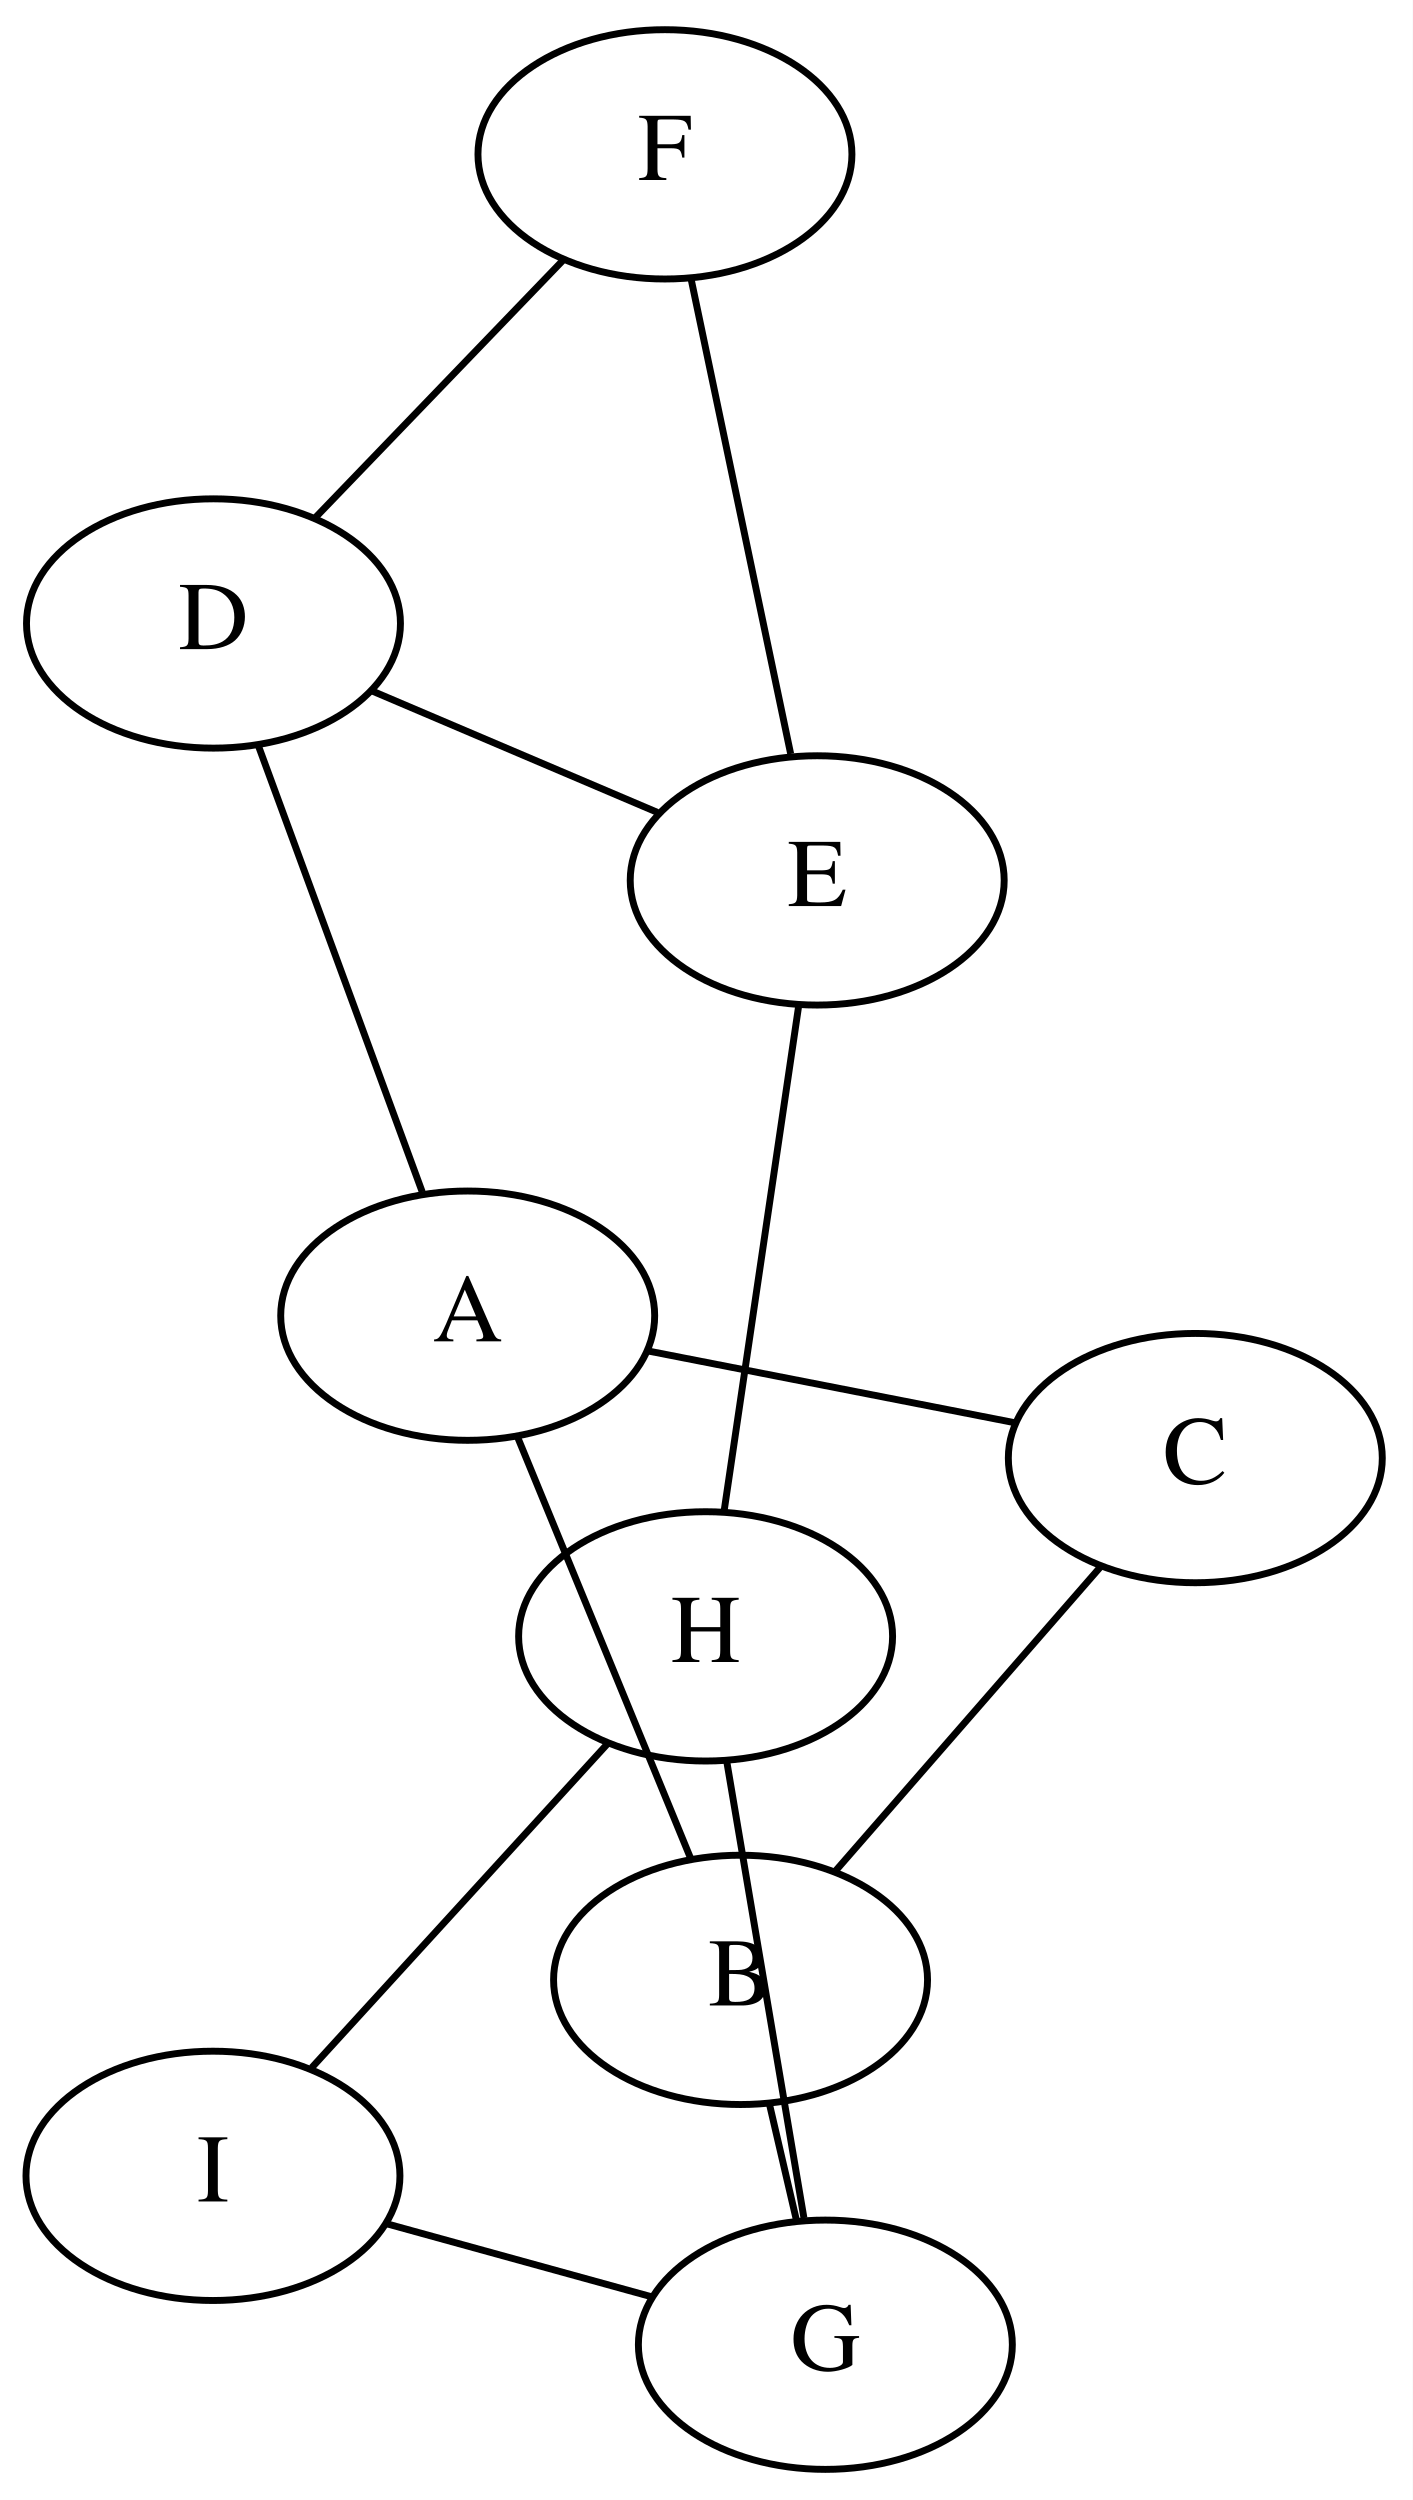
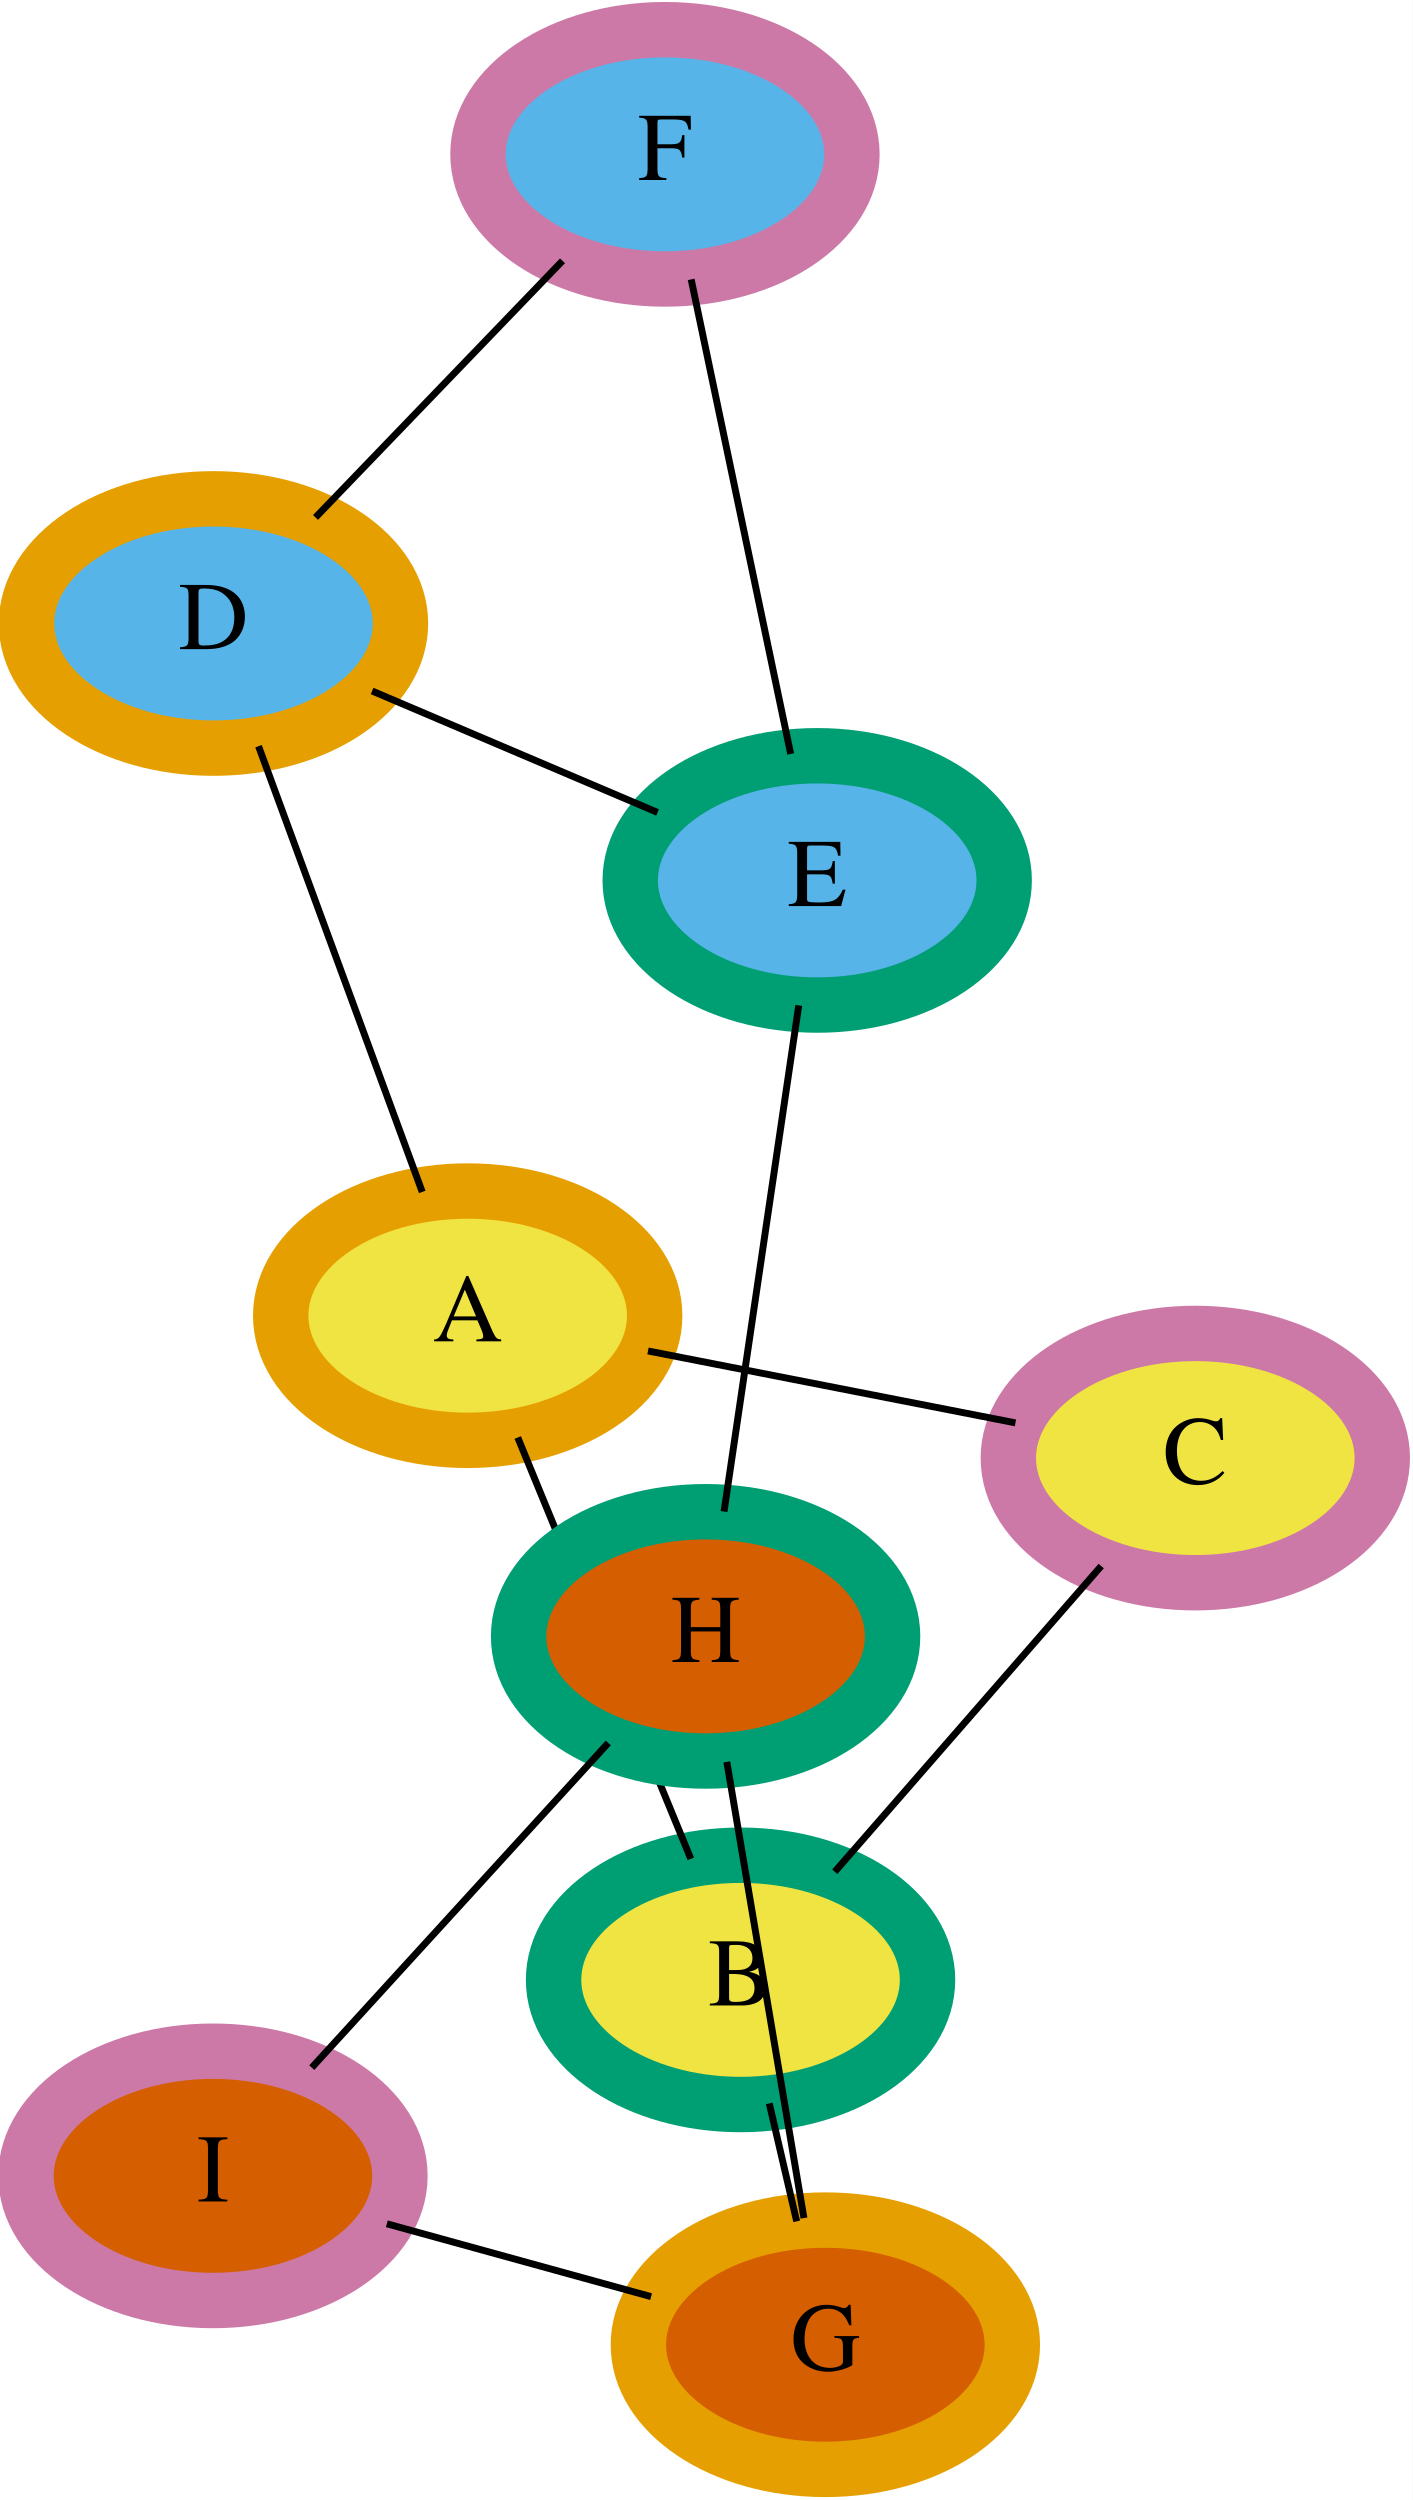
<svg xmlns="http://www.w3.org/2000/svg" width="204pt" height="361pt" viewBox="0.00 0.00 204.00 361.00">
  <g id="graph0" class="graph" transform="scale(1 1) rotate(0) translate(4 357)">
    <polygon fill="white" stroke="none" points="-4,4 -4,-357 200,-357 200,4 -4,4" />
    <g id="node1" class="node">
-       <ellipse fill="none" stroke="black" cx="63.535" cy="-167.016" rx="27" ry="18" />
+       <ellipse fill="#f0e442" stroke="#e69f00" stroke-width="8" cx="63.535" cy="-167.016" rx="27" ry="18" />
      <text text-anchor="middle" x="63.535" y="-163.316" font-family="Times,serif" font-size="14.00">A</text>
    </g>
    <g id="node2" class="node">
-       <ellipse fill="none" stroke="black" cx="102.936" cy="-71.106" rx="27" ry="18" />
+       <ellipse fill="#f0e442" stroke="#009e73" stroke-width="8" cx="102.936" cy="-71.106" rx="27" ry="18" />
      <text text-anchor="middle" x="102.936" y="-67.406" font-family="Times,serif" font-size="14.00">B</text>
    </g>
    <g id="edge1" class="edge">
      <path fill="none" stroke="black" d="M70.762,-149.425C77.871,-132.119 88.662,-105.853 95.755,-88.586" />
    </g>
    <g id="node4" class="node">
-       <ellipse fill="none" stroke="black" cx="26.826" cy="-266.97" rx="27" ry="18" />
+       <ellipse fill="#56b4e9" stroke="#e69f00" stroke-width="8" cx="26.826" cy="-266.97" rx="27" ry="18" />
      <text text-anchor="middle" x="26.826" y="-263.27" font-family="Times,serif" font-size="14.00">D</text>
    </g>
    <g id="edge10" class="edge">
      <path fill="none" stroke="black" d="M56.972,-184.886C50.291,-203.079 39.993,-231.118 33.332,-249.255" />
    </g>
    <g id="node3" class="node">
-       <ellipse fill="none" stroke="black" cx="168.603" cy="-146.453" rx="27" ry="18" />
+       <ellipse fill="#f0e442" stroke="#cc79a7" stroke-width="8" cx="168.603" cy="-146.453" rx="27" ry="18" />
      <text text-anchor="middle" x="168.603" y="-142.753" font-family="Times,serif" font-size="14.00">C</text>
    </g>
    <g id="edge2" class="edge">
      <path fill="none" stroke="black" d="M116.542,-86.718C127.812,-99.65 143.749,-117.935 155.014,-130.861" />
    </g>
    <g id="node7" class="node">
-       <ellipse fill="none" stroke="black" cx="115.183" cy="-18.421" rx="27" ry="18" />
+       <ellipse fill="#d55e00" stroke="#e69f00" stroke-width="8" cx="115.183" cy="-18.421" rx="27" ry="18" />
      <text text-anchor="middle" x="115.183" y="-14.721" font-family="Times,serif" font-size="14.00">G</text>
    </g>
    <g id="edge11" class="edge">
      <path fill="none" stroke="black" d="M107.082,-53.27C108.359,-47.777 109.764,-41.731 111.041,-36.24" />
    </g>
    <g id="edge3" class="edge">
      <path fill="none" stroke="black" d="M142.631,-151.536C126.466,-154.7 105.749,-158.754 89.572,-161.92" />
    </g>
    <g id="node5" class="node">
-       <ellipse fill="none" stroke="black" cx="114.004" cy="-229.869" rx="27" ry="18" />
+       <ellipse fill="#56b4e9" stroke="#009e73" stroke-width="8" cx="114.004" cy="-229.869" rx="27" ry="18" />
      <text text-anchor="middle" x="114.004" y="-226.169" font-family="Times,serif" font-size="14.00">E</text>
    </g>
    <g id="edge4" class="edge">
      <path fill="none" stroke="black" d="M49.731,-257.223C62.444,-251.812 78.213,-245.101 90.95,-239.681" />
    </g>
    <g id="node6" class="node">
-       <ellipse fill="none" stroke="black" cx="92.018" cy="-334.713" rx="27" ry="18" />
+       <ellipse fill="#56b4e9" stroke="#cc79a7" stroke-width="8" cx="92.018" cy="-334.713" rx="27" ry="18" />
      <text text-anchor="middle" x="92.018" y="-331.013" font-family="Times,serif" font-size="14.00">F</text>
    </g>
    <g id="edge5" class="edge">
      <path fill="none" stroke="black" d="M110.175,-248.132C106.139,-267.375 99.823,-297.496 95.804,-316.66" />
    </g>
    <g id="edge6" class="edge">
      <path fill="none" stroke="black" d="M77.225,-319.341C66.556,-308.255 52.216,-293.354 41.56,-282.281" />
    </g>
    <g id="node8" class="node">
-       <ellipse fill="none" stroke="black" cx="97.889" cy="-120.708" rx="27" ry="18" />
+       <ellipse fill="#d55e00" stroke="#009e73" stroke-width="8" cx="97.889" cy="-120.708" rx="27" ry="18" />
      <text text-anchor="middle" x="97.889" y="-117.008" font-family="Times,serif" font-size="14.00">H</text>
    </g>
    <g id="edge7" class="edge">
      <path fill="none" stroke="black" d="M112.091,-36.708C108.943,-55.327 104.092,-84.019 100.954,-102.58" />
    </g>
    <g id="edge12" class="edge">
      <path fill="none" stroke="black" d="M100.55,-138.734C103.536,-158.96 108.352,-191.58 111.339,-211.817" />
    </g>
    <g id="node9" class="node">
-       <ellipse fill="none" stroke="black" cx="26.751" cy="-42.807" rx="27" ry="18" />
+       <ellipse fill="#d55e00" stroke="#cc79a7" stroke-width="8" cx="26.751" cy="-42.807" rx="27" ry="18" />
      <text text-anchor="middle" x="26.751" y="-39.108" font-family="Times,serif" font-size="14.00">I</text>
    </g>
    <g id="edge8" class="edge">
      <path fill="none" stroke="black" d="M83.834,-105.318C71.444,-91.749 53.474,-72.071 41.02,-58.433" />
    </g>
    <g id="edge9" class="edge">
      <path fill="none" stroke="black" d="M51.856,-35.885C63.804,-32.59 78.059,-28.659 90.016,-25.362" />
    </g>
  </g>
</svg>
